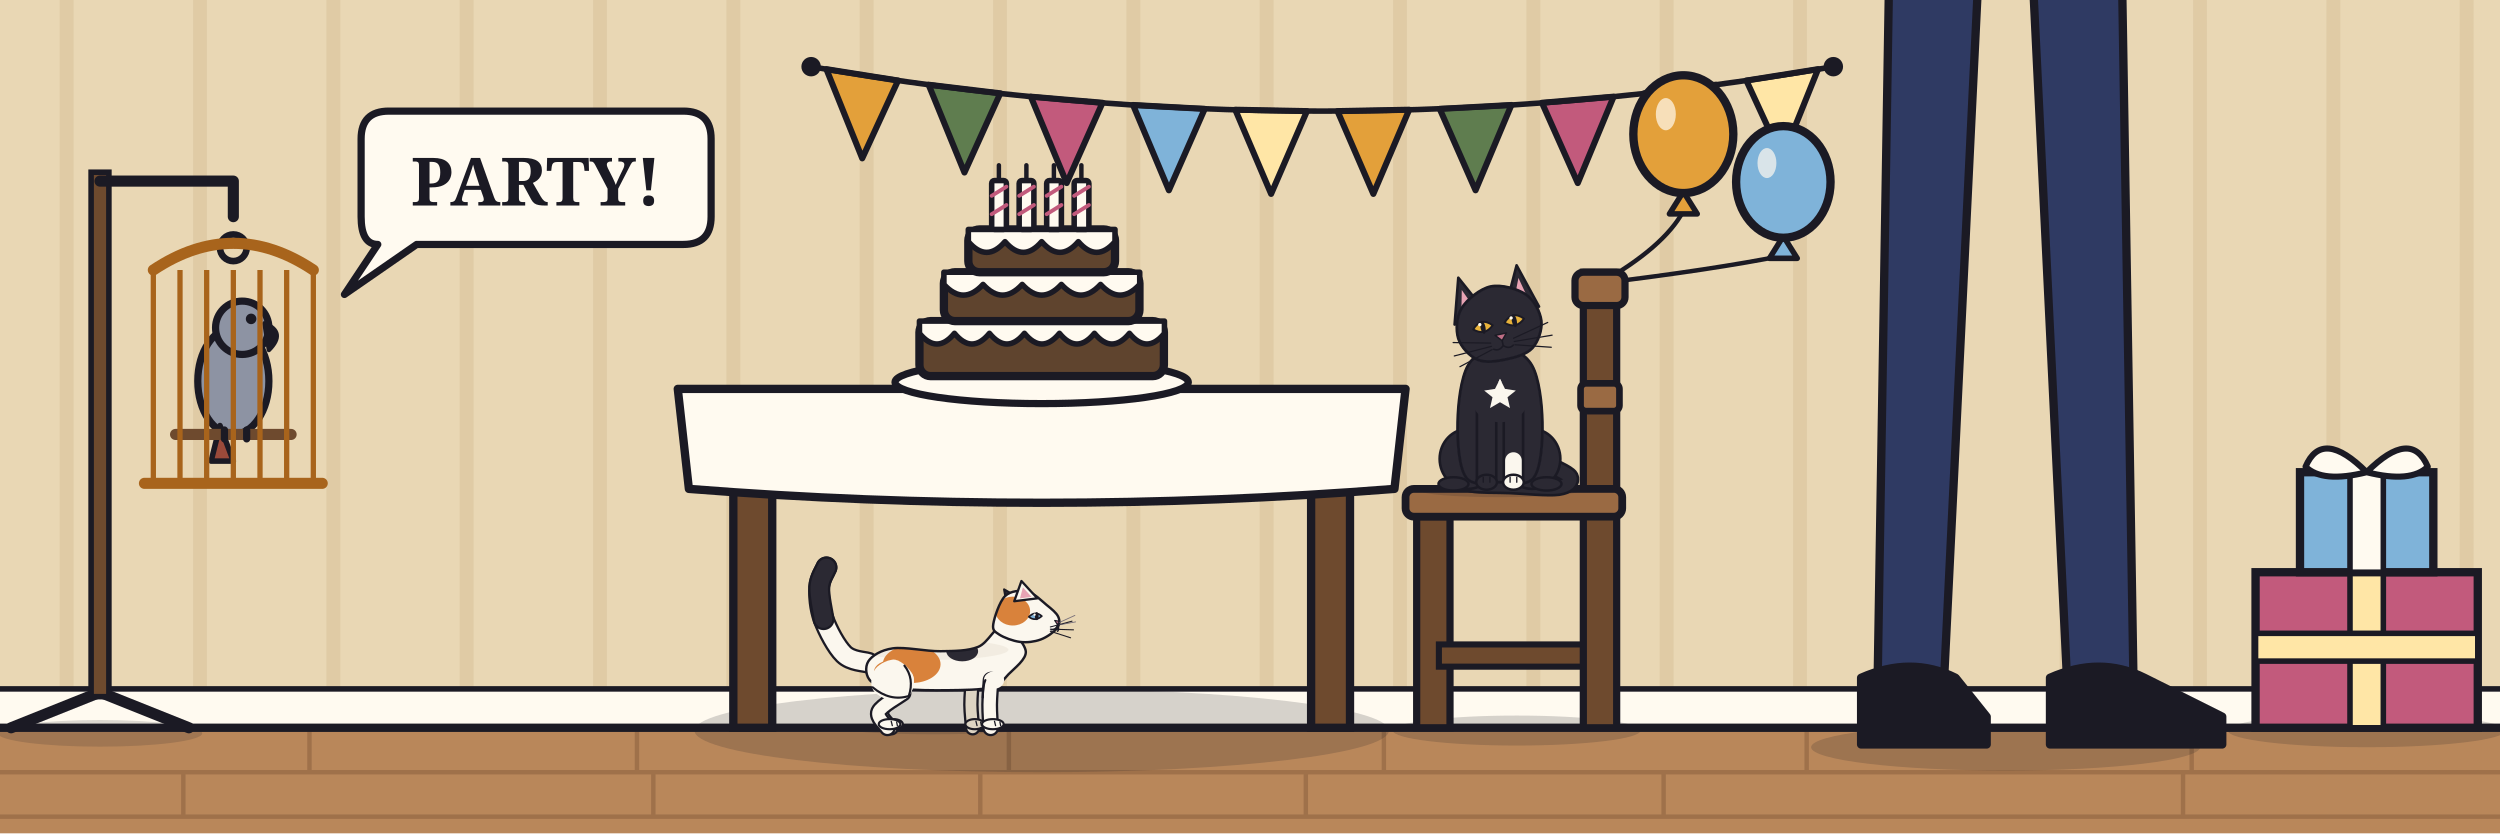
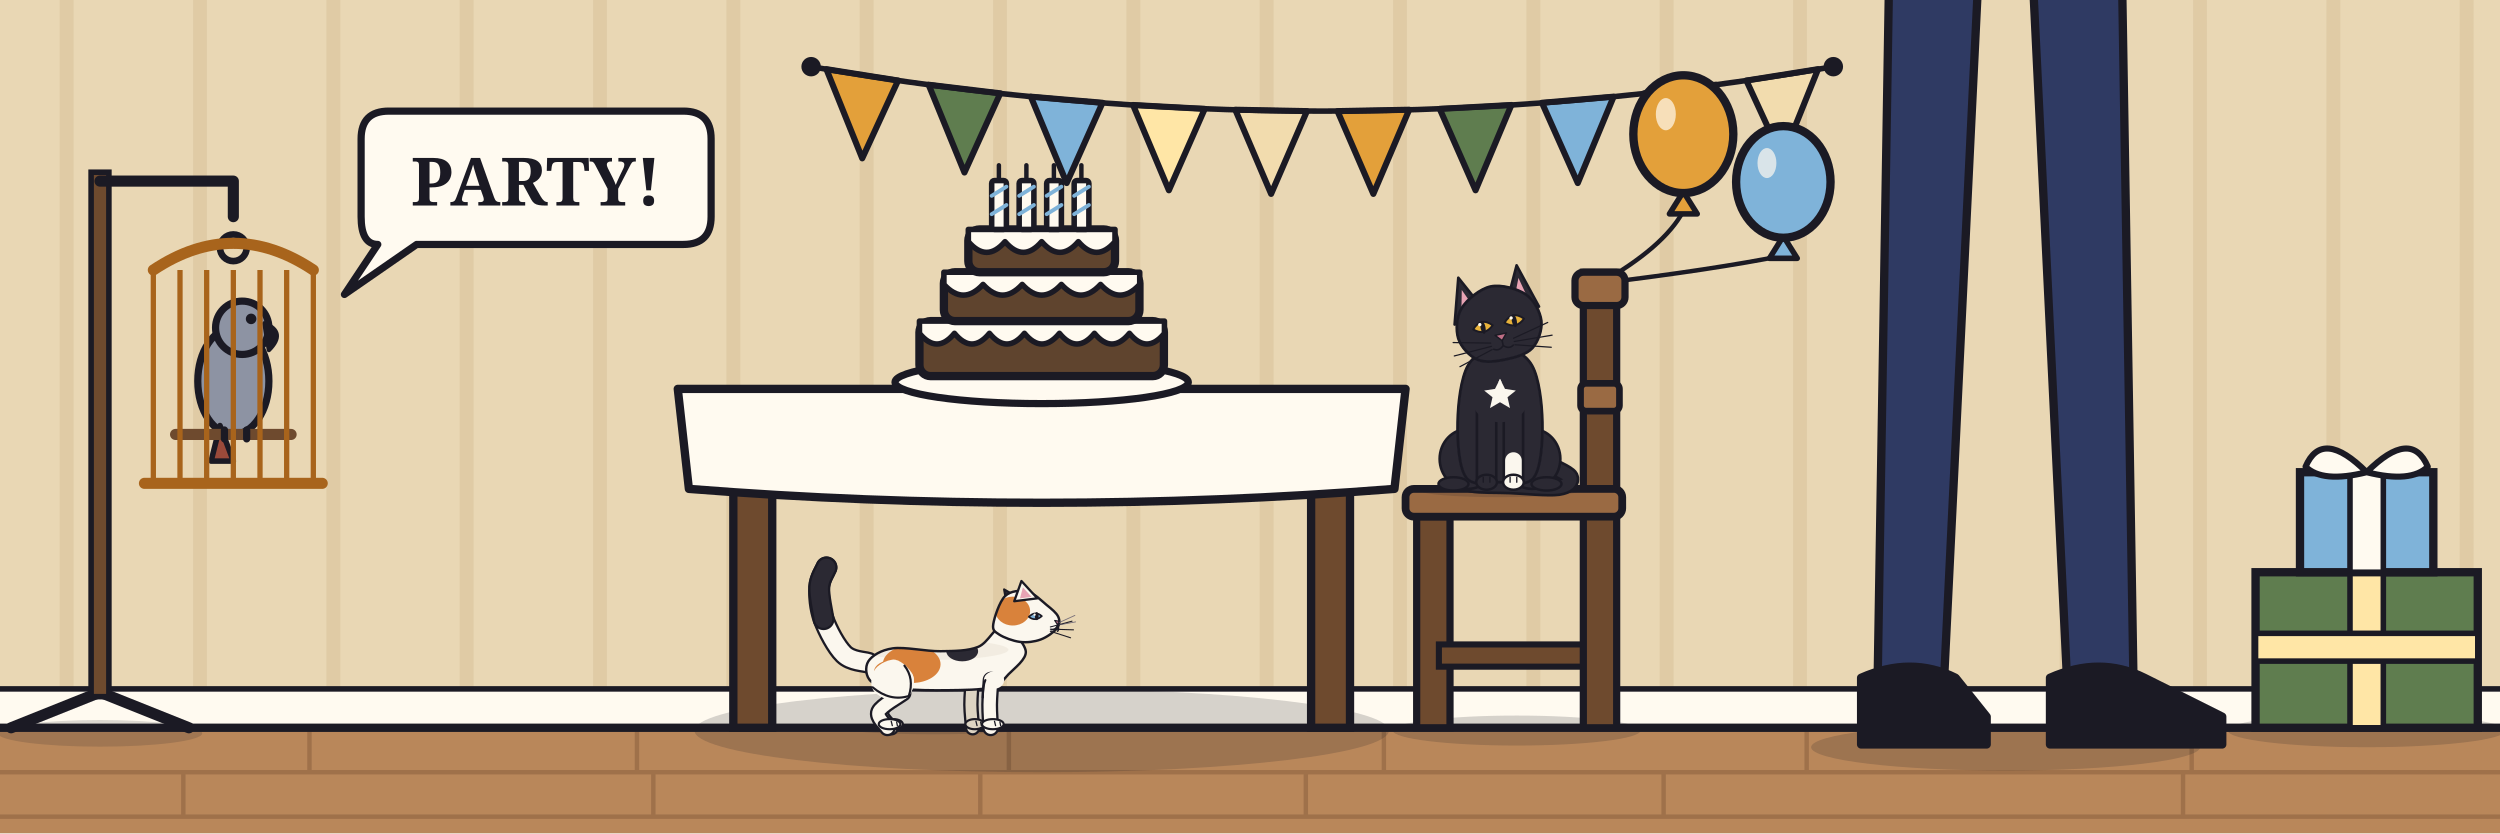
<svg xmlns="http://www.w3.org/2000/svg" viewBox="0 0 900 300" overflow="visible" role="img" aria-label="Party at Number 5: a chocolate birthday cake on the dining table, Velvet on a chair with balloons tied to it, Pip under the table, Captain the parrot squawking 'Party!' and Dad's legs">
  <rect x="-170" y="0" width="1240" height="262" fill="#e9d7b4" />
  <path d="M-168 0V248M-120 0V248M-72 0V248M-24 0V248M24 0V248M72 0V248M120 0V248M168 0V248M216 0V248M264 0V248M312 0V248M360 0V248M408 0V248M456 0V248M504 0V248M552 0V248M600 0V248M648 0V248M696 0V248M744 0V248M792 0V248M840 0V248M888 0V248M936 0V248M984 0V248M1032 0V248" stroke="#cdb58a" stroke-width="5" opacity="0.35" />
  <rect x="-170" y="248" width="1240" height="14" fill="#fffaf0" />
  <path d="M-170 248H1070" fill="none" stroke="#1b1a24" stroke-width="2" stroke-linecap="round" stroke-linejoin="round" />
  <rect x="-170" y="262" width="1240" height="38" fill="#b9875a" />
  <path d="M-170 278H1070M-152.4 262V278M-35.8 262V278M111.4 262V278M229.3 262V278M363.2 262V278M498.2 262V278M650.4 262V278M789 262V278M981.8 262V278M-170 294H1070M-132.1 278V294M66 278V294M235.2 278V294M352.9 278V294M470.1 278V294M598.9 278V294M785.9 278V294M937.6 278V294M1056.3 278V294" stroke="#8e6340" stroke-width="1.6" opacity="0.6" />
  <path d="M-170 262H1070" fill="none" stroke="#1b1a24" stroke-width="3" stroke-linecap="round" stroke-linejoin="round" />
  <path d="M297.5 24.9L323.3 29L310.4 57Z" fill="#e3a03a" stroke="#1b1a24" stroke-width="2.2" stroke-linecap="round" stroke-linejoin="round" />
  <path d="M334.3 30.5L360.1 33.6L347.2 62.1Z" fill="#5f7d4f" stroke="#1b1a24" stroke-width="2.2" stroke-linecap="round" stroke-linejoin="round" />
-   <path d="M371.1 34.8L396.9 37L384 65.9Z" fill="#c25a7c" stroke="#1b1a24" stroke-width="2.2" stroke-linecap="round" stroke-linejoin="round" />
-   <path d="M407.9 37.8L433.7 39.2L420.8 68.5Z" fill="#7fb3d9" stroke="#1b1a24" stroke-width="2.2" stroke-linecap="round" stroke-linejoin="round" />
-   <path d="M444.7 39.5L470.5 40L457.6 69.8Z" fill="#ffe6a6" stroke="#1b1a24" stroke-width="2.2" stroke-linecap="round" stroke-linejoin="round" />
+   <path d="M371.1 34.8L396.9 37L384 65.9Z" fill="#7fb3d9" stroke="#1b1a24" stroke-width="2.2" stroke-linecap="round" stroke-linejoin="round" />
+   <path d="M407.9 37.8L433.7 39.2L420.8 68.5Z" fill="#ffe6a6" stroke="#1b1a24" stroke-width="2.2" stroke-linecap="round" stroke-linejoin="round" />
+   <path d="M444.7 39.5L470.5 40L457.6 69.8Z" fill="#f2dcae" stroke="#1b1a24" stroke-width="2.2" stroke-linecap="round" stroke-linejoin="round" />
  <path d="M481.5 40L507.3 39.5L494.4 69.8Z" fill="#e3a03a" stroke="#1b1a24" stroke-width="2.2" stroke-linecap="round" stroke-linejoin="round" />
  <path d="M518.3 39.2L544.1 37.8L531.2 68.5Z" fill="#5f7d4f" stroke="#1b1a24" stroke-width="2.2" stroke-linecap="round" stroke-linejoin="round" />
-   <path d="M555.1 37L580.9 34.8L568 65.9Z" fill="#c25a7c" stroke="#1b1a24" stroke-width="2.2" stroke-linecap="round" stroke-linejoin="round" />
-   <path d="M591.9 33.6L617.7 30.5L604.8 62.1Z" fill="#7fb3d9" stroke="#1b1a24" stroke-width="2.2" stroke-linecap="round" stroke-linejoin="round" />
-   <path d="M628.7 29L654.5 24.9L641.6 57Z" fill="#ffe6a6" stroke="#1b1a24" stroke-width="2.2" stroke-linecap="round" stroke-linejoin="round" />
+   <path d="M555.1 37L580.9 34.8L568 65.9Z" fill="#7fb3d9" stroke="#1b1a24" stroke-width="2.2" stroke-linecap="round" stroke-linejoin="round" />
+   <path d="M591.9 33.6L617.7 30.5L604.8 62.1Z" fill="#ffe6a6" stroke="#1b1a24" stroke-width="2.2" stroke-linecap="round" stroke-linejoin="round" />
+   <path d="M628.7 29L654.5 24.9L641.6 57Z" fill="#f2dcae" stroke="#1b1a24" stroke-width="2.2" stroke-linecap="round" stroke-linejoin="round" />
  <path d="M292 24Q476 56 660 24" fill="none" stroke="#1b1a24" stroke-width="2" stroke-linecap="round" stroke-linejoin="round" />
  <circle cx="292" cy="24" r="3.5" fill="#1b1a24" />
  <circle cx="660" cy="24" r="3.5" fill="#1b1a24" />
  <ellipse cx="36" cy="264" rx="36.8" ry="4.8" fill="#1b1a24" opacity="0.16" />
  <path d="M4 262L36 249.2L68 262" fill="none" stroke="#1b1a24" stroke-width="4" stroke-linecap="round" stroke-linejoin="round" />
  <rect x="32.8" y="62" width="6.4" height="188.8" fill="#6e4a2e" stroke="#1b1a24" stroke-width="2" />
  <path d="M36 65.2h48v12.8" fill="none" stroke="#1b1a24" stroke-width="4" stroke-linecap="round" stroke-linejoin="round" />
  <circle cx="84" cy="89.2" r="4.8" fill="none" stroke="#1b1a24" stroke-width="2.4" />
  <ellipse cx="84" cy="137.2" rx="12.8" ry="19.2" fill="#8d93a3" stroke="#1b1a24" stroke-width="2.6" />
  <circle cx="87.2" cy="118" r="9.6" fill="#8d93a3" stroke="#1b1a24" stroke-width="2.6" />
  <path d="M95.2 116.4 q8 3.2 1.6 9.6 Z" fill="#1b1a24" stroke="#1b1a24" stroke-width="1.6" stroke-linecap="round" stroke-linejoin="round" />
  <circle cx="90.4" cy="114.8" r="1.9" fill="#1b1a24" />
  <path d="M79.2 153.2 l-3.2 12.8 l8 0 Z" fill="#9b4a3a" stroke="#1b1a24" stroke-width="2" stroke-linecap="round" stroke-linejoin="round" />
  <path d="M63.2 156.4H104.8" fill="none" stroke="#6e4a2e" stroke-width="4" stroke-linecap="round" stroke-linejoin="round" />
  <path d="M80.8 154.8v3.2 M88.8 154.8v3.2" fill="none" stroke="#1b1a24" stroke-width="2.6" stroke-linecap="round" stroke-linejoin="round" />
  <path d="M55.2 97.2V174M64.8 97.2V174M74.4 97.2V174M84 97.2V174M93.6 97.2V174M103.2 97.2V174M112.8 97.2V174" stroke="#a8641c" stroke-width="1.9" />
  <path d="M52 174H116 M55.2 97.2Q84 78 112.8 97.2" fill="none" stroke="#a8641c" stroke-width="4" stroke-linecap="round" stroke-linejoin="round" />
  <path d="M140 40H246Q256 40 256 50V78Q256 88 246 88H150L124 106L136 88Q130 88 130 78V50Q130 40 140 40Z" fill="#fffaf0" stroke="#1b1a24" stroke-width="2.6" stroke-linecap="round" stroke-linejoin="round" />
  <text x="193" y="74" text-anchor="middle" font-family="Fraunces, serif" font-weight="800" font-size="24" fill="#1b1a24">PARTY!</text>
  <ellipse cx="375" cy="263" rx="125" ry="15" fill="#1b1a24" opacity="0.18" />
  <rect x="264" y="152" width="14" height="110" fill="#6e4a2e" stroke="#1b1a24" stroke-width="3" />
  <rect x="472" y="152" width="14" height="110" fill="#6e4a2e" stroke="#1b1a24" stroke-width="3" />
  <rect x="250" y="142" width="250" height="14" fill="#9a6a43" stroke="#1b1a24" stroke-width="3" />
  <path d="M244 140H506L502 176Q375 186 248 176Z" fill="#fffaf0" stroke="#1b1a24" stroke-width="3" stroke-linecap="round" stroke-linejoin="round" />
  <ellipse cx="375" cy="137.6" rx="52.8" ry="7.7" fill="#fffaf0" stroke="#1b1a24" stroke-width="2.6" />
  <rect x="331" y="115.6" width="88" height="19.8" rx="4" fill="#5f442e" stroke="#1b1a24" stroke-width="3" />
  <path d="M331 115.6V120q6.3 7.7 12.6 0q6.3 7.7 12.6 0q6.3 7.7 12.6 0q6.3 7.7 12.6 0q6.3 7.7 12.6 0q6.3 7.7 12.6 0q6.3 7.7 12.6 0V115.6Z" fill="#fffaf0" stroke="#1b1a24" stroke-width="2" stroke-linecap="round" stroke-linejoin="round" />
  <rect x="339.8" y="98" width="70.4" height="17.6" rx="4" fill="#5f442e" stroke="#1b1a24" stroke-width="3" />
  <path d="M339.8 98V102.4q7 7.7 14.1 0q7 7.7 14.1 0q7 7.7 14.1 0q7 7.7 14.1 0q7 7.7 14.1 0V98Z" fill="#fffaf0" stroke="#1b1a24" stroke-width="2" stroke-linecap="round" stroke-linejoin="round" />
  <rect x="348.6" y="82.6" width="52.8" height="15.4" rx="4" fill="#5f442e" stroke="#1b1a24" stroke-width="3" />
  <path d="M348.6 82.6V87q6.6 7.7 13.2 0q6.6 7.7 13.2 0q6.6 7.7 13.2 0q6.6 7.7 13.2 0V82.6Z" fill="#fffaf0" stroke="#1b1a24" stroke-width="2" stroke-linecap="round" stroke-linejoin="round" />
  <rect x="357" y="65" width="5.3" height="17.6" rx="1" fill="#fffaf0" stroke="#1b1a24" stroke-width="2" />
  <path d="M359.6 65v-5.5" fill="none" stroke="#1b1a24" stroke-width="1.6" stroke-linecap="round" stroke-linejoin="round" />
-   <path d="M357 70.5l5.3 -3.3M357 77.1l5.3 -3.3" fill="none" stroke="#c25a7c" stroke-width="1.4" stroke-linecap="round" stroke-linejoin="round" />
+   <path d="M357 70.5l5.3 -3.3M357 77.1l5.3 -3.3" fill="none" stroke="#7fb3d9" stroke-width="1.4" stroke-linecap="round" stroke-linejoin="round" />
  <rect x="366.9" y="65" width="5.3" height="17.6" rx="1" fill="#fffaf0" stroke="#1b1a24" stroke-width="2" />
  <path d="M369.5 65v-5.5" fill="none" stroke="#1b1a24" stroke-width="1.6" stroke-linecap="round" stroke-linejoin="round" />
-   <path d="M366.9 70.5l5.3 -3.3M366.9 77.1l5.3 -3.3" fill="none" stroke="#c25a7c" stroke-width="1.4" stroke-linecap="round" stroke-linejoin="round" />
+   <path d="M366.9 70.5l5.3 -3.3M366.9 77.1l5.3 -3.3" fill="none" stroke="#7fb3d9" stroke-width="1.4" stroke-linecap="round" stroke-linejoin="round" />
  <rect x="376.8" y="65" width="5.3" height="17.6" rx="1" fill="#fffaf0" stroke="#1b1a24" stroke-width="2" />
  <path d="M379.4 65v-5.5" fill="none" stroke="#1b1a24" stroke-width="1.6" stroke-linecap="round" stroke-linejoin="round" />
-   <path d="M376.8 70.5l5.3 -3.3M376.8 77.1l5.3 -3.3" fill="none" stroke="#c25a7c" stroke-width="1.4" stroke-linecap="round" stroke-linejoin="round" />
+   <path d="M376.8 70.5l5.3 -3.3M376.8 77.1l5.3 -3.3" fill="none" stroke="#7fb3d9" stroke-width="1.4" stroke-linecap="round" stroke-linejoin="round" />
  <rect x="386.7" y="65" width="5.3" height="17.6" rx="1" fill="#fffaf0" stroke="#1b1a24" stroke-width="2" />
  <path d="M389.3 65v-5.5" fill="none" stroke="#1b1a24" stroke-width="1.6" stroke-linecap="round" stroke-linejoin="round" />
-   <path d="M386.7 70.5l5.3 -3.3M386.7 77.1l5.3 -3.3" fill="none" stroke="#c25a7c" stroke-width="1.4" stroke-linecap="round" stroke-linejoin="round" />
+   <path d="M386.7 70.5l5.3 -3.3M386.7 77.1l5.3 -3.3" fill="none" stroke="#7fb3d9" stroke-width="1.4" stroke-linecap="round" stroke-linejoin="round" />
  <g transform="translate(336 262) scale(0.26 0.26)">
    <ellipse cx="0" cy="2" rx="118" ry="7" fill="#1b1a24" opacity="0.16" />
    <path d="M54 -67.2 C53.7 -61.3 51.9 -43.2 52 -32 C52.1 -20.8 54 -5.3 54.4 0" fill="none" stroke="#1b1a24" stroke-width="21.4" stroke-linecap="round" stroke-linejoin="round" />
    <path d="M54 -67.2 C53.7 -61.3 51.9 -43.2 52 -32 C52.1 -20.8 54 -5.3 54.4 0" fill="none" stroke="#ddd4c3" stroke-width="15" stroke-linecap="round" stroke-linejoin="round" />
    <ellipse cx="57.4" cy="-5" rx="13" ry="7" fill="#ddd4c3" stroke="#1b1a24" stroke-width="3" />
    <path d="M59 -9 l1.5 6 M65.5 -8 l1 5" fill="none" stroke="#1b1a24" stroke-width="1.8" stroke-linecap="round" stroke-linejoin="round" />
    <path d="M-72 -62.4 C-69.7 -59.5 -58 -51.7 -58 -44.8 C-58 -37.9 -72.2 -28.3 -72.2 -20.8 C-72.2 -13.3 -60.5 -3.5 -58.2 0" fill="none" stroke="#1b1a24" stroke-width="21.4" stroke-linecap="round" stroke-linejoin="round" />
    <path d="M-72 -62.4 C-69.7 -59.5 -58 -51.7 -58 -44.8 C-58 -37.9 -72.2 -28.3 -72.2 -20.8 C-72.2 -13.3 -60.5 -3.5 -58.2 0" fill="none" stroke="#ddd4c3" stroke-width="15" stroke-linecap="round" stroke-linejoin="round" />
    <ellipse cx="-55.2" cy="-5" rx="13" ry="7" fill="#ddd4c3" stroke="#1b1a24" stroke-width="3" />
    <path d="M-53.6 -9 l1.5 6 M-47.2 -8 l1 5" fill="none" stroke="#1b1a24" stroke-width="1.8" stroke-linecap="round" stroke-linejoin="round" />
    <g transform="translate(0 18)">
      <path d="M-90 -108 C-95.7 -110 -113.7 -109.9 -124 -120 C-134.3 -130.1 -146.3 -152.9 -152 -168.4 C-157.7 -183.9 -158.7 -200.9 -158 -212.8 C-157.3 -224.7 -149.7 -235.5 -148 -240" fill="none" stroke="#1b1a24" stroke-width="30.4" stroke-linecap="round" stroke-linejoin="round" />
      <path d="M-90 -108 C-95.7 -110 -113.7 -109.9 -124 -120 C-134.3 -130.1 -146.3 -152.9 -152 -168.4 C-157.7 -183.9 -158.7 -200.9 -158 -212.8 C-157.3 -224.7 -149.7 -235.5 -148 -240" fill="none" stroke="#fbf7ee" stroke-width="24" stroke-linecap="round" stroke-linejoin="round" />
      <path d="M-152 -168.4 C-153 -175.8 -158.7 -200.9 -158 -212.8 C-157.3 -224.7 -149.7 -235.5 -148 -240" fill="none" stroke="#1b1a24" stroke-width="30.4" stroke-linecap="round" stroke-linejoin="round" />
      <path d="M-152 -168.4 C-153 -175.8 -158.7 -200.9 -158 -212.8 C-157.3 -224.7 -149.7 -235.5 -148 -240" fill="none" stroke="#2b2933" stroke-width="24" stroke-linecap="round" stroke-linejoin="round" />
    </g>
    <g transform="translate(0 18)">
      <clipPath id="cp336262-b">
        <path d="M-90 -110 C-85 -117.7 -72.7 -125.7 -56 -128 C-39.3 -130.3 -9.7 -123.7 10 -124 C29.7 -124.3 47.7 -124.3 62 -130 C76.3 -135.7 85 -159 96 -158 C107 -157 126.7 -135 128 -124 C129.3 -113 112 -100.3 104 -92 C96 -83.7 94 -77.7 80 -74 C66 -70.3 40.7 -70.3 20 -70 C-0.7 -69.7 -26.3 -70 -44 -72 C-61.7 -74 -78.3 -75.7 -86 -82 C-93.7 -88.3 -95 -102.3 -90 -110Z" />
      </clipPath>
      <path d="M-90 -110 C-85 -117.7 -72.7 -125.7 -56 -128 C-39.3 -130.3 -9.7 -123.7 10 -124 C29.7 -124.3 47.7 -124.3 62 -130 C76.3 -135.7 85 -159 96 -158 C107 -157 126.7 -135 128 -124 C129.3 -113 112 -100.3 104 -92 C96 -83.7 94 -77.7 80 -74 C66 -70.3 40.7 -70.3 20 -70 C-0.7 -69.7 -26.3 -70 -44 -72 C-61.7 -74 -78.3 -75.7 -86 -82 C-93.7 -88.3 -95 -102.3 -90 -110Z" fill="#fbf7ee" />
      <g clip-path="url(#cp336262-b)">
        <ellipse cx="20" cy="-66" rx="78" ry="22" fill="#fbf7ee" />
        <ellipse cx="0" cy="-126" rx="104" ry="14" fill="#ddd4c3" opacity="0.3" />
        <ellipse cx="-30" cy="-106" rx="40" ry="26" fill="#d9823b" />
        <ellipse cx="40" cy="-124" rx="22" ry="14" fill="#2b2933" />
      </g>
      <path d="M-90 -110 C-85 -117.7 -72.7 -125.7 -56 -128 C-39.3 -130.3 -9.7 -123.7 10 -124 C29.7 -124.3 47.7 -124.3 62 -130 C76.3 -135.7 85 -159 96 -158 C107 -157 126.7 -135 128 -124 C129.3 -113 112 -100.3 104 -92 C96 -83.7 94 -77.7 80 -74 C66 -70.3 40.7 -70.3 20 -70 C-0.7 -69.7 -26.3 -70 -44 -72 C-61.7 -74 -78.3 -75.7 -86 -82 C-93.7 -88.3 -95 -102.3 -90 -110Z" fill="none" stroke="#1b1a24" stroke-width="3.4" stroke-linecap="round" stroke-linejoin="round" />
    </g>
    <g transform="translate(0 18)">
      <path d="M-80 -100 C-74.7 -106.7 -60.7 -113.7 -52 -112 C-43.3 -110.3 -31 -98.3 -28 -90 C-25 -81.7 -28.7 -67.7 -34 -62 C-39.3 -56.3 -51.7 -54.3 -60 -56 C-68.3 -57.7 -80.7 -64.7 -84 -72 C-87.3 -79.3 -85.3 -93.3 -80 -100Z" fill="#fbf7ee" />
      <g clip-path="url(#cp336262-b)">
        <ellipse cx="-56" cy="-96" rx="26" ry="16" fill="#d9823b" />
      </g>
    </g>
    <path d="M-42 -48 C-47.6 -43.7 -72 -30.4 -75.6 -22.4 C-79.2 -14.4 -65.6 -3.7 -63.6 0" fill="none" stroke="#1b1a24" stroke-width="23.4" stroke-linecap="round" stroke-linejoin="round" />
    <path d="M-42 -48 C-47.6 -43.7 -72 -30.4 -75.6 -22.4 C-79.2 -14.4 -65.6 -3.7 -63.6 0" fill="none" stroke="#fbf7ee" stroke-width="17" stroke-linecap="round" stroke-linejoin="round" />
    <g transform="translate(0 18)">
      <path d="M-80 -100 C-74.7 -106.7 -60.7 -113.7 -52 -112 C-43.3 -110.3 -31 -98.3 -28 -90 C-25 -81.7 -28.7 -67.7 -34 -62 C-39.3 -56.3 -51.7 -54.3 -60 -56 C-68.3 -57.7 -80.7 -64.7 -84 -72 C-87.3 -79.3 -85.3 -93.3 -80 -100Z" fill="#fbf7ee" />
      <path d="M-84 -74 Q-60 -54 -34 -62 Q-26 -86 -40 -104" fill="none" stroke="#1b1a24" stroke-width="3" stroke-linecap="round" stroke-linejoin="round" />
    </g>
    <ellipse cx="-60.6" cy="-5" rx="15" ry="7" fill="#fbf7ee" stroke="#1b1a24" stroke-width="3" />
    <path d="M-58.3 -9 l1.5 6 M-50.8 -8 l1 5" fill="none" stroke="#1b1a24" stroke-width="1.8" stroke-linecap="round" stroke-linejoin="round" />
    <path d="M80 -66 C79.7 -60.3 78.1 -43 78 -32 C77.9 -21 79.2 -5.3 79.4 0" fill="none" stroke="#1b1a24" stroke-width="23.4" stroke-linecap="round" stroke-linejoin="round" />
    <path d="M80 -66 C79.7 -60.3 78.1 -43 78 -32 C77.9 -21 79.2 -5.3 79.4 0" fill="none" stroke="#fbf7ee" stroke-width="17" stroke-linecap="round" stroke-linejoin="round" />
    <g transform="translate(0 18)">
      <ellipse cx="84" cy="-84" rx="14" ry="12" fill="#fbf7ee" />
      <path d="M68.5 -60 Q68.5 -76 72 -84" fill="none" stroke="#1b1a24" stroke-width="3" stroke-linecap="round" stroke-linejoin="round" />
    </g>
    <ellipse cx="82.4" cy="-5" rx="15" ry="7" fill="#fbf7ee" stroke="#1b1a24" stroke-width="3" />
    <path d="M84.7 -9 l1.5 6 M92.2 -8 l1 5" fill="none" stroke="#1b1a24" stroke-width="1.8" stroke-linecap="round" stroke-linejoin="round" />
    <g transform="translate(0 18)">
      <path d="M102 -187.6 L98 -209.6 L122 -195.6 Z" fill="#2b2933" stroke="#1b1a24" stroke-width="3" stroke-linecap="round" stroke-linejoin="round" />
      <clipPath id="cp336262-h">
        <path d="M83 -161.6 C84.4 -170.5 91.6 -192.9 99.4 -200.4 C107.2 -207.9 120.4 -208.6 130 -206.6 C139.6 -204.5 149.6 -194 156.8 -188.1 C164 -182.3 170.6 -177 173 -171.6 C175.4 -166.2 175.1 -160.8 171 -155.6 C166.9 -150.4 157.1 -143.3 148.6 -140.2 C140.1 -137.1 129.6 -135.7 120 -136.9 C110.4 -138.1 97.4 -143 91.2 -147.1 C85 -151.3 81.6 -152.7 83 -161.6Z" />
      </clipPath>
      <path d="M83 -161.6 C84.4 -170.5 91.6 -192.9 99.4 -200.4 C107.2 -207.9 120.4 -208.6 130 -206.6 C139.6 -204.5 149.6 -194 156.8 -188.1 C164 -182.3 170.6 -177 173 -171.6 C175.4 -166.2 175.1 -160.8 171 -155.6 C166.9 -150.4 157.1 -143.3 148.6 -140.2 C140.1 -137.1 129.6 -135.7 120 -136.9 C110.4 -138.1 97.4 -143 91.2 -147.1 C85 -151.3 81.6 -152.7 83 -161.6Z" fill="#fbf7ee" />
      <g clip-path="url(#cp336262-h)">
        <ellipse cx="110" cy="-179.6" rx="24" ry="20" fill="#d9823b" />
      </g>
      <path d="M83 -161.6 C84.4 -170.5 91.6 -192.9 99.4 -200.4 C107.2 -207.9 120.4 -208.6 130 -206.6 C139.6 -204.5 149.6 -194 156.8 -188.1 C164 -182.3 170.6 -177 173 -171.6 C175.4 -166.2 175.1 -160.8 171 -155.6 C166.9 -150.4 157.1 -143.3 148.6 -140.2 C140.1 -137.1 129.6 -135.7 120 -136.9 C110.4 -138.1 97.4 -143 91.2 -147.1 C85 -151.3 81.6 -152.7 83 -161.6Z" fill="none" />
      <path d="M83 -161.6 C84.4 -170.5 91.6 -192.9 99.4 -200.4 C107.2 -207.9 120.4 -208.6 130 -206.6 C139.6 -204.5 149.6 -194 156.8 -188.1 C164 -182.3 170.6 -177 173 -171.6 C175.4 -166.2 175.1 -160.8 171 -155.6 C166.9 -150.4 157.1 -143.3 148.6 -140.2 C140.1 -137.1 129.6 -135.7 120 -136.9 C110.4 -138.1 97.4 -143 91.2 -147.1 C85 -151.3 81.6 -152.7 83 -161.6Z" fill="none" stroke="#1b1a24" stroke-width="3.4" stroke-linecap="round" stroke-linejoin="round" />
      <path d="M112 -193.22 L122 -221.22 L144 -197.22 Z" fill="#fbf7ee" stroke="#1b1a24" stroke-width="3.2" stroke-linecap="round" stroke-linejoin="round" />
      <path d="M120 -197.22 L124 -212.42 L136 -199.22 Z" fill="#e8a3b4" />
      <path d="M132.22 -171.6 Q141.22 -180.6 150.22 -172.6 Q141.22 -164.6 132.22 -171.6 Z" fill="#7fb3d9" stroke="#1b1a24" stroke-width="2.4" stroke-linecap="round" stroke-linejoin="round" />
      <ellipse cx="143.2" cy="-172.6" rx="2.6" ry="5.6" fill="#1b1a24" />
      <circle cx="140.2" cy="-174.6" r="1.6" fill="#fffaf0" />
      <path d="M168 -166.6 L174 -165.6 L172 -160.6 Z" fill="#c06f86" stroke="#1b1a24" stroke-width="1.6" stroke-linecap="round" stroke-linejoin="round" />
      <path d="M172 -160.6 q-2 7 -9 7 M172 -160.6 q3 6 0 9" fill="none" stroke="#1b1a24" stroke-width="2" stroke-linecap="round" stroke-linejoin="round" />
      <path d="M162 -157.6 l30 -8 M162 -154.6 l32 1 M162 -151.6 l28 9" fill="none" stroke="#1b1a24" stroke-width="1.5" stroke-linecap="round" stroke-linejoin="round" />
      <path d="M174 -163.6 l22 -10 M175 -160.6 l22 -4" fill="none" stroke="#5b566a" stroke-width="1.2" stroke-linecap="round" stroke-linejoin="round" opacity="0.8" />
    </g>
  </g>
  <path d="M576 102Q599 89 606 76" fill="none" stroke="#1b1a24" stroke-width="1.6" stroke-linecap="round" stroke-linejoin="round" />
  <path d="M601 77L606 69L611 77Z" fill="#e3a03a" stroke="#1b1a24" stroke-width="2" stroke-linecap="round" stroke-linejoin="round" />
  <ellipse cx="606" cy="48.3" rx="18" ry="21.2" fill="#e3a03a" stroke="#1b1a24" stroke-width="3" />
  <ellipse cx="599.7" cy="41.1" rx="3.6" ry="5.8" fill="#fffaf0" opacity="0.7" />
  <path d="M576 102Q617 97 642 92" fill="none" stroke="#1b1a24" stroke-width="1.6" stroke-linecap="round" stroke-linejoin="round" />
  <path d="M637 93L642 85L647 93Z" fill="#7fb3d9" stroke="#1b1a24" stroke-width="2" stroke-linecap="round" stroke-linejoin="round" />
  <ellipse cx="642" cy="65.5" rx="17" ry="20.1" fill="#7fb3d9" stroke="#1b1a24" stroke-width="3" />
  <ellipse cx="636.1" cy="58.7" rx="3.4" ry="5.4" fill="#fffaf0" opacity="0.7" />
  <ellipse cx="546" cy="263" rx="44.6" ry="5.4" fill="#1b1a24" opacity="0.18" />
  <rect x="510" y="186" width="12" height="76" fill="#6e4a2e" stroke="#1b1a24" stroke-width="2.6" />
  <rect x="518" y="232" width="60" height="8" fill="#6e4a2e" stroke="#1b1a24" stroke-width="2.2" />
  <rect x="570" y="98" width="12" height="164" fill="#6e4a2e" stroke="#1b1a24" stroke-width="2.6" />
  <rect x="567" y="98" width="18" height="12" rx="3" fill="#9a6a43" stroke="#1b1a24" stroke-width="2.6" />
  <rect x="569" y="138" width="14" height="10" rx="2" fill="#9a6a43" stroke="#1b1a24" stroke-width="2.4" />
  <rect x="506" y="176" width="78" height="10" rx="3" fill="#9a6a43" stroke="#1b1a24" stroke-width="2.8" />
  <g transform="translate(540 176) scale(0.3)">
    <ellipse cx="0" cy="2" rx="96" ry="8" fill="#1b1a24" opacity="0.16" />
    <path d="M56 -30 C60.7 -27.3 81.7 -18.7 84 -14 C86.3 -9.3 81.9 -3.7 70 -2 C58.1 -0.3 29.8 -3.3 12.4 -4 C-4.9 -4.7 -24.3 -4 -34.1 -6 C-43.9 -8 -44.4 -14.3 -46.5 -16" fill="none" stroke="#1b1a24" stroke-width="21.4" stroke-linecap="round" stroke-linejoin="round" />
    <path d="M56 -30 C60.7 -27.3 81.7 -18.7 84 -14 C86.3 -9.3 81.9 -3.7 70 -2 C58.1 -0.3 29.8 -3.3 12.4 -4 C-4.9 -4.7 -24.3 -4 -34.1 -6 C-43.9 -8 -44.4 -14.3 -46.5 -16" fill="none" stroke="#2b2933" stroke-width="15" stroke-linecap="round" stroke-linejoin="round" />
    <ellipse cx="-38.4" cy="-36" rx="34" ry="36" fill="#2b2933" stroke="#1b1a24" stroke-width="3.2" />
    <ellipse cx="38.4" cy="-36" rx="34" ry="36" fill="#2b2933" stroke="#1b1a24" stroke-width="3.2" />
    <ellipse cx="-55.8" cy="-6" rx="18" ry="8" fill="#2b2933" stroke="#1b1a24" stroke-width="3" />
    <ellipse cx="55.8" cy="-6" rx="18" ry="8" fill="#2b2933" stroke="#1b1a24" stroke-width="3" />
    <clipPath id="cv540176-b">
      <path d="M0 -170 C12.8 -170 30 -163 38.4 -148 C46.9 -133 50.4 -102.3 50.8 -80 C51.3 -57.7 49.4 -26 40.9 -14 C32.4 -2 13.6 -8 0 -8 C-13.6 -8 -32.4 -2 -40.9 -14 C-49.4 -26 -51.3 -57.7 -50.8 -80 C-50.4 -102.3 -46.9 -133 -38.4 -148 C-30 -163 -12.8 -170 0 -170Z" />
    </clipPath>
    <path d="M0 -170 C12.8 -170 30 -163 38.4 -148 C46.9 -133 50.4 -102.3 50.8 -80 C51.3 -57.7 49.4 -26 40.9 -14 C32.4 -2 13.6 -8 0 -8 C-13.6 -8 -32.4 -2 -40.9 -14 C-49.4 -26 -51.3 -57.7 -50.8 -80 C-50.4 -102.3 -46.9 -133 -38.4 -148 C-30 -163 -12.8 -170 0 -170Z" fill="#2b2933" />
    <g clip-path="url(#cv540176-b)">
      <ellipse cx="0" cy="-64" rx="28.5" ry="62" fill="#2b2933" />
      <path d="M0 -132 l6 12 l13 2 l-10 8 l3 13 l-12 -7 l-12 7 l3 -13 l-10 -8 l13 -2 Z" fill="#fbf7ee" />
    </g>
    <path d="M0 -170 C12.8 -170 30 -163 38.4 -148 C46.9 -133 50.4 -102.3 50.8 -80 C51.3 -57.7 49.4 -26 40.9 -14 C32.4 -2 13.6 -8 0 -8 C-13.6 -8 -32.4 -2 -40.9 -14 C-49.4 -26 -51.3 -57.7 -50.8 -80 C-50.4 -102.3 -46.9 -133 -38.4 -148 C-30 -163 -12.8 -170 0 -170Z" fill="none" stroke="#4d5c8f" stroke-width="2" stroke-linecap="round" stroke-linejoin="round" />
    <path d="M0 -170 C12.8 -170 30 -163 38.4 -148 C46.9 -133 50.4 -102.3 50.8 -80 C51.3 -57.7 49.4 -26 40.9 -14 C32.4 -2 13.6 -8 0 -8 C-13.6 -8 -32.4 -2 -40.9 -14 C-49.4 -26 -51.3 -57.7 -50.8 -80 C-50.4 -102.3 -46.9 -133 -38.4 -148 C-30 -163 -12.8 -170 0 -170Z" fill="none" stroke="#1b1a24" stroke-width="3.4" stroke-linecap="round" stroke-linejoin="round" />
    <path d="M-16.12 -96 L-16.12 -12" fill="none" stroke="#1b1a24" stroke-width="26.4" stroke-linecap="round" stroke-linejoin="round" />
    <path d="M-16.12 -96 L-16.12 -12" fill="none" stroke="#2b2933" stroke-width="20" stroke-linecap="round" stroke-linejoin="round" />
    <ellipse cx="-16.1" cy="-8" rx="12.4" ry="9" fill="#2b2933" stroke="#1b1a24" stroke-width="3" />
    <path d="M-20.12 -14 l0 6 M-12.12 -14 l0 6" fill="none" stroke="#1b1a24" stroke-width="1.6" stroke-linecap="round" stroke-linejoin="round" />
    <path d="M16.12 -96 L16.12 -12" fill="none" stroke="#1b1a24" stroke-width="26.4" stroke-linecap="round" stroke-linejoin="round" />
    <path d="M16.12 -96 L16.12 -12" fill="none" stroke="#2b2933" stroke-width="20" stroke-linecap="round" stroke-linejoin="round" />
    <path d="M16.12 -34 L16.12 -12" fill="none" stroke="#1b1a24" stroke-width="20" stroke-linecap="round" stroke-linejoin="round" />
    <path d="M16.12 -34 L16.12 -12" fill="none" stroke="#fbf7ee" stroke-width="20" stroke-linecap="round" stroke-linejoin="round" />
    <ellipse cx="16.1" cy="-8" rx="12.4" ry="9" fill="#fbf7ee" stroke="#1b1a24" stroke-width="3" />
    <path d="M12.12 -14 l0 6 M20.12 -14 l0 6" fill="none" stroke="#1b1a24" stroke-width="1.6" stroke-linecap="round" stroke-linejoin="round" />
    <ellipse cx="0" cy="-104" rx="32.2" ry="24" fill="#2b2933" />
    <path d="M0 -132 l6 12 l13 2 l-10 8 l3 13 l-12 -7 l-12 7 l3 -13 l-10 -8 l13 -2 Z" fill="#fbf7ee" />
    <g transform="rotate(-12 0 -190)">
      <path d="M-11.76 -214.4 L-35.76 -262.4 L-51.76 -208.4 Z" fill="#2b2933" stroke="#1b1a24" stroke-width="3.2" stroke-linecap="round" stroke-linejoin="round" />
      <path d="M-21.76 -216.4 L-34.76 -247.2 L-42.76 -212.4 Z" fill="#e8a3b4" />
      <path d="M11.76 -214.4 L35.76 -262.4 L51.76 -208.4 Z" fill="#2b2933" stroke="#1b1a24" stroke-width="3.2" stroke-linecap="round" stroke-linejoin="round" />
      <path d="M21.76 -216.4 L34.76 -247.2 L42.76 -212.4 Z" fill="#e8a3b4" />
      <clipPath id="cv540176-hf">
        <path d="M0 -244 C13.1 -244 30.9 -234.6 39.4 -225.8 C47.8 -217 51.8 -201.9 50.9 -191.2 C49.9 -180.5 42.1 -167.5 33.6 -161.4 C25.1 -155.4 11.2 -154.7 0 -154.7 C-11.2 -154.7 -25.1 -155.4 -33.6 -161.4 C-42.1 -167.5 -49.9 -180.5 -50.9 -191.2 C-51.8 -201.9 -47.8 -217 -39.4 -225.8 C-30.9 -234.6 -13.1 -244 0 -244Z" />
      </clipPath>
      <path d="M0 -244 C13.1 -244 30.9 -234.6 39.4 -225.8 C47.8 -217 51.8 -201.9 50.9 -191.2 C49.9 -180.5 42.1 -167.5 33.6 -161.4 C25.1 -155.4 11.2 -154.7 0 -154.7 C-11.2 -154.7 -25.1 -155.4 -33.6 -161.4 C-42.1 -167.5 -49.9 -180.5 -50.9 -191.2 C-51.8 -201.9 -47.8 -217 -39.4 -225.8 C-30.9 -234.6 -13.1 -244 0 -244Z" fill="#2b2933" />
      <g clip-path="url(#cv540176-hf)" />
      <path d="M0 -244 C13.1 -244 30.9 -234.6 39.4 -225.8 C47.8 -217 51.8 -201.9 50.9 -191.2 C49.9 -180.5 42.1 -167.5 33.6 -161.4 C25.1 -155.4 11.2 -154.7 0 -154.7 C-11.2 -154.7 -25.1 -155.4 -33.6 -161.4 C-42.1 -167.5 -49.9 -180.5 -50.9 -191.2 C-51.8 -201.9 -47.8 -217 -39.4 -225.8 C-30.9 -234.6 -13.1 -244 0 -244Z" fill="none" stroke="#4d5c8f" stroke-width="2" stroke-linecap="round" stroke-linejoin="round" />
      <path d="M0 -244 C13.1 -244 30.9 -234.6 39.4 -225.8 C47.8 -217 51.8 -201.9 50.9 -191.2 C49.9 -180.5 42.1 -167.5 33.6 -161.4 C25.1 -155.4 11.2 -154.7 0 -154.7 C-11.2 -154.7 -25.1 -155.4 -33.6 -161.4 C-42.1 -167.5 -49.9 -180.5 -50.9 -191.2 C-51.8 -201.9 -47.8 -217 -39.4 -225.8 C-30.9 -234.6 -13.1 -244 0 -244Z" fill="none" stroke="#1b1a24" stroke-width="3.4" stroke-linecap="round" stroke-linejoin="round" />
      <path d="M-31.2 -198 Q-19.2 -211 -7.2 -198 Q-19.2 -187 -31.2 -198 Z" fill="#e8b23a" stroke="#1b1a24" stroke-width="2.4" stroke-linecap="round" stroke-linejoin="round" />
      <ellipse cx="-19.2" cy="-198" rx="3" ry="8" fill="#1b1a24" />
      <circle cx="-22.2" cy="-202" r="2" fill="#fffaf0" />
      <path d="M7.2 -198 Q19.2 -211 31.2 -198 Q19.2 -187 7.2 -198 Z" fill="#e8b23a" stroke="#1b1a24" stroke-width="2.4" stroke-linecap="round" stroke-linejoin="round" />
      <ellipse cx="19.2" cy="-198" rx="3" ry="8" fill="#1b1a24" />
      <circle cx="16.2" cy="-202" r="2" fill="#fffaf0" />
      <path d="M-7 -185.6 L7 -185.6 L0 -177.6 Z" fill="#c06f86" stroke="#1b1a24" stroke-width="1.8" stroke-linecap="round" stroke-linejoin="round" />
      <path d="M0 -177.6 l0 6 q-6 6 -12 2 M0 -171.6 q6 6 12 2" fill="none" stroke="#1b1a24" stroke-width="2" stroke-linecap="round" stroke-linejoin="round" />
      <path d="M-14 -177.6 l-44 -10 M-14 -173.6 l-46 2 M-14 -169.6 l-42 12" fill="none" stroke="#1b1a24" stroke-width="1.5" stroke-linecap="round" stroke-linejoin="round" />
      <path d="M14 -177.6 l44 -10 M14 -173.6 l46 2 M14 -169.6 l42 12" fill="none" stroke="#1b1a24" stroke-width="1.5" stroke-linecap="round" stroke-linejoin="round" />
    </g>
  </g>
  <ellipse cx="722" cy="269" rx="70" ry="8.4" fill="#1b1a24" opacity="0.18" />
  <path d="M680 -4L676 242H700L712 -4Z" fill="#2f3a63" stroke="#1b1a24" stroke-width="3" stroke-linecap="round" stroke-linejoin="round" />
  <path d="M670 268V244Q688 236 704 244L715.2 258V268Z" fill="#1b1a24" stroke="#1b1a24" stroke-width="3" stroke-linecap="round" stroke-linejoin="round" />
  <path d="M732 -4L744 242H768L764 -4Z" fill="#2f3a63" stroke="#1b1a24" stroke-width="3" stroke-linecap="round" stroke-linejoin="round" />
  <path d="M738 268V244Q756 236 772 244L800 258V268Z" fill="#1b1a24" stroke="#1b1a24" stroke-width="3" stroke-linecap="round" stroke-linejoin="round" />
  <ellipse cx="852" cy="263" rx="50" ry="6" fill="#1b1a24" opacity="0.18" />
-   <rect x="812" y="206" width="80" height="56" fill="#c25a7c" stroke="#1b1a24" stroke-width="3" />
+   <rect x="812" y="206" width="80" height="56" fill="#5f7d4f" stroke="#1b1a24" stroke-width="3" />
  <rect x="846" y="206" width="12" height="56" fill="#ffe6a6" stroke="#1b1a24" stroke-width="2" />
  <rect x="812" y="228" width="80" height="10" fill="#ffe6a6" stroke="#1b1a24" stroke-width="2" />
  <rect x="828" y="170" width="48" height="36" fill="#7fb3d9" stroke="#1b1a24" stroke-width="3" />
  <rect x="846" y="170" width="12" height="36" fill="#fffaf0" stroke="#1b1a24" stroke-width="2" />
  <path d="M852 170q-16 -16 -22 -2q6 6 22 2q16 -16 22 -2q-6 6 -22 2" fill="#fffaf0" stroke="#1b1a24" stroke-width="2.2" stroke-linecap="round" stroke-linejoin="round" />
</svg>
